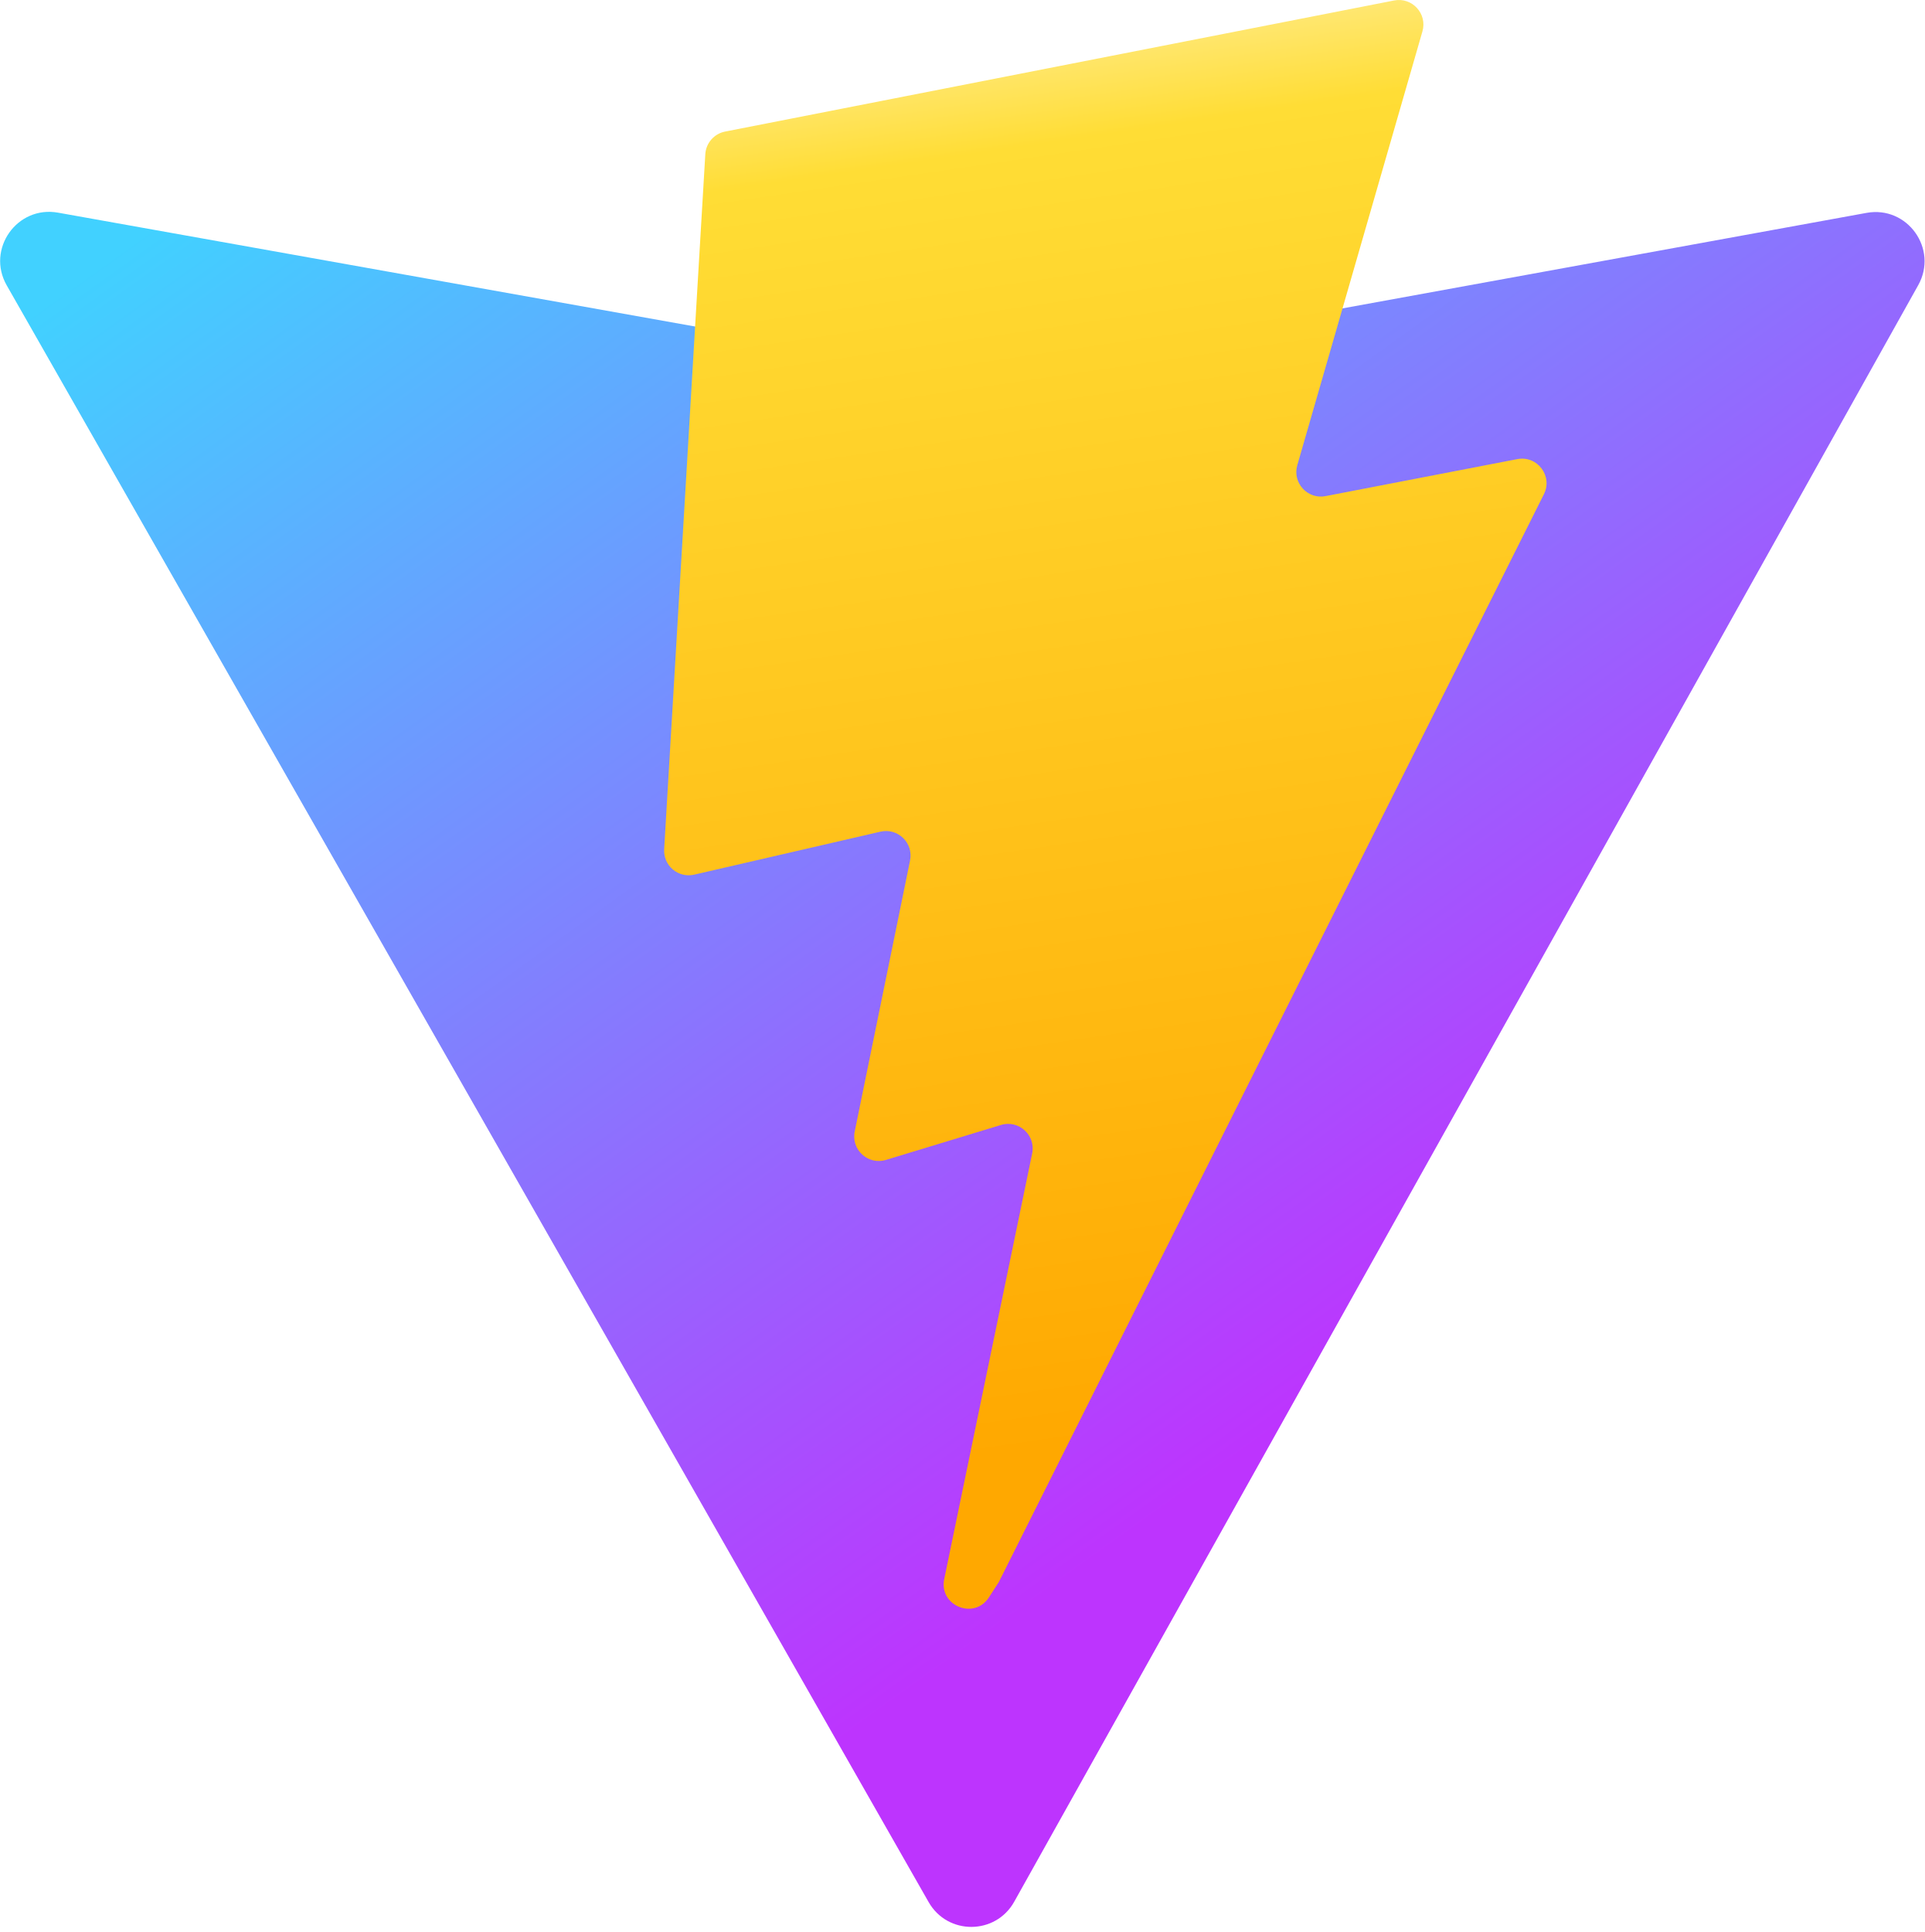
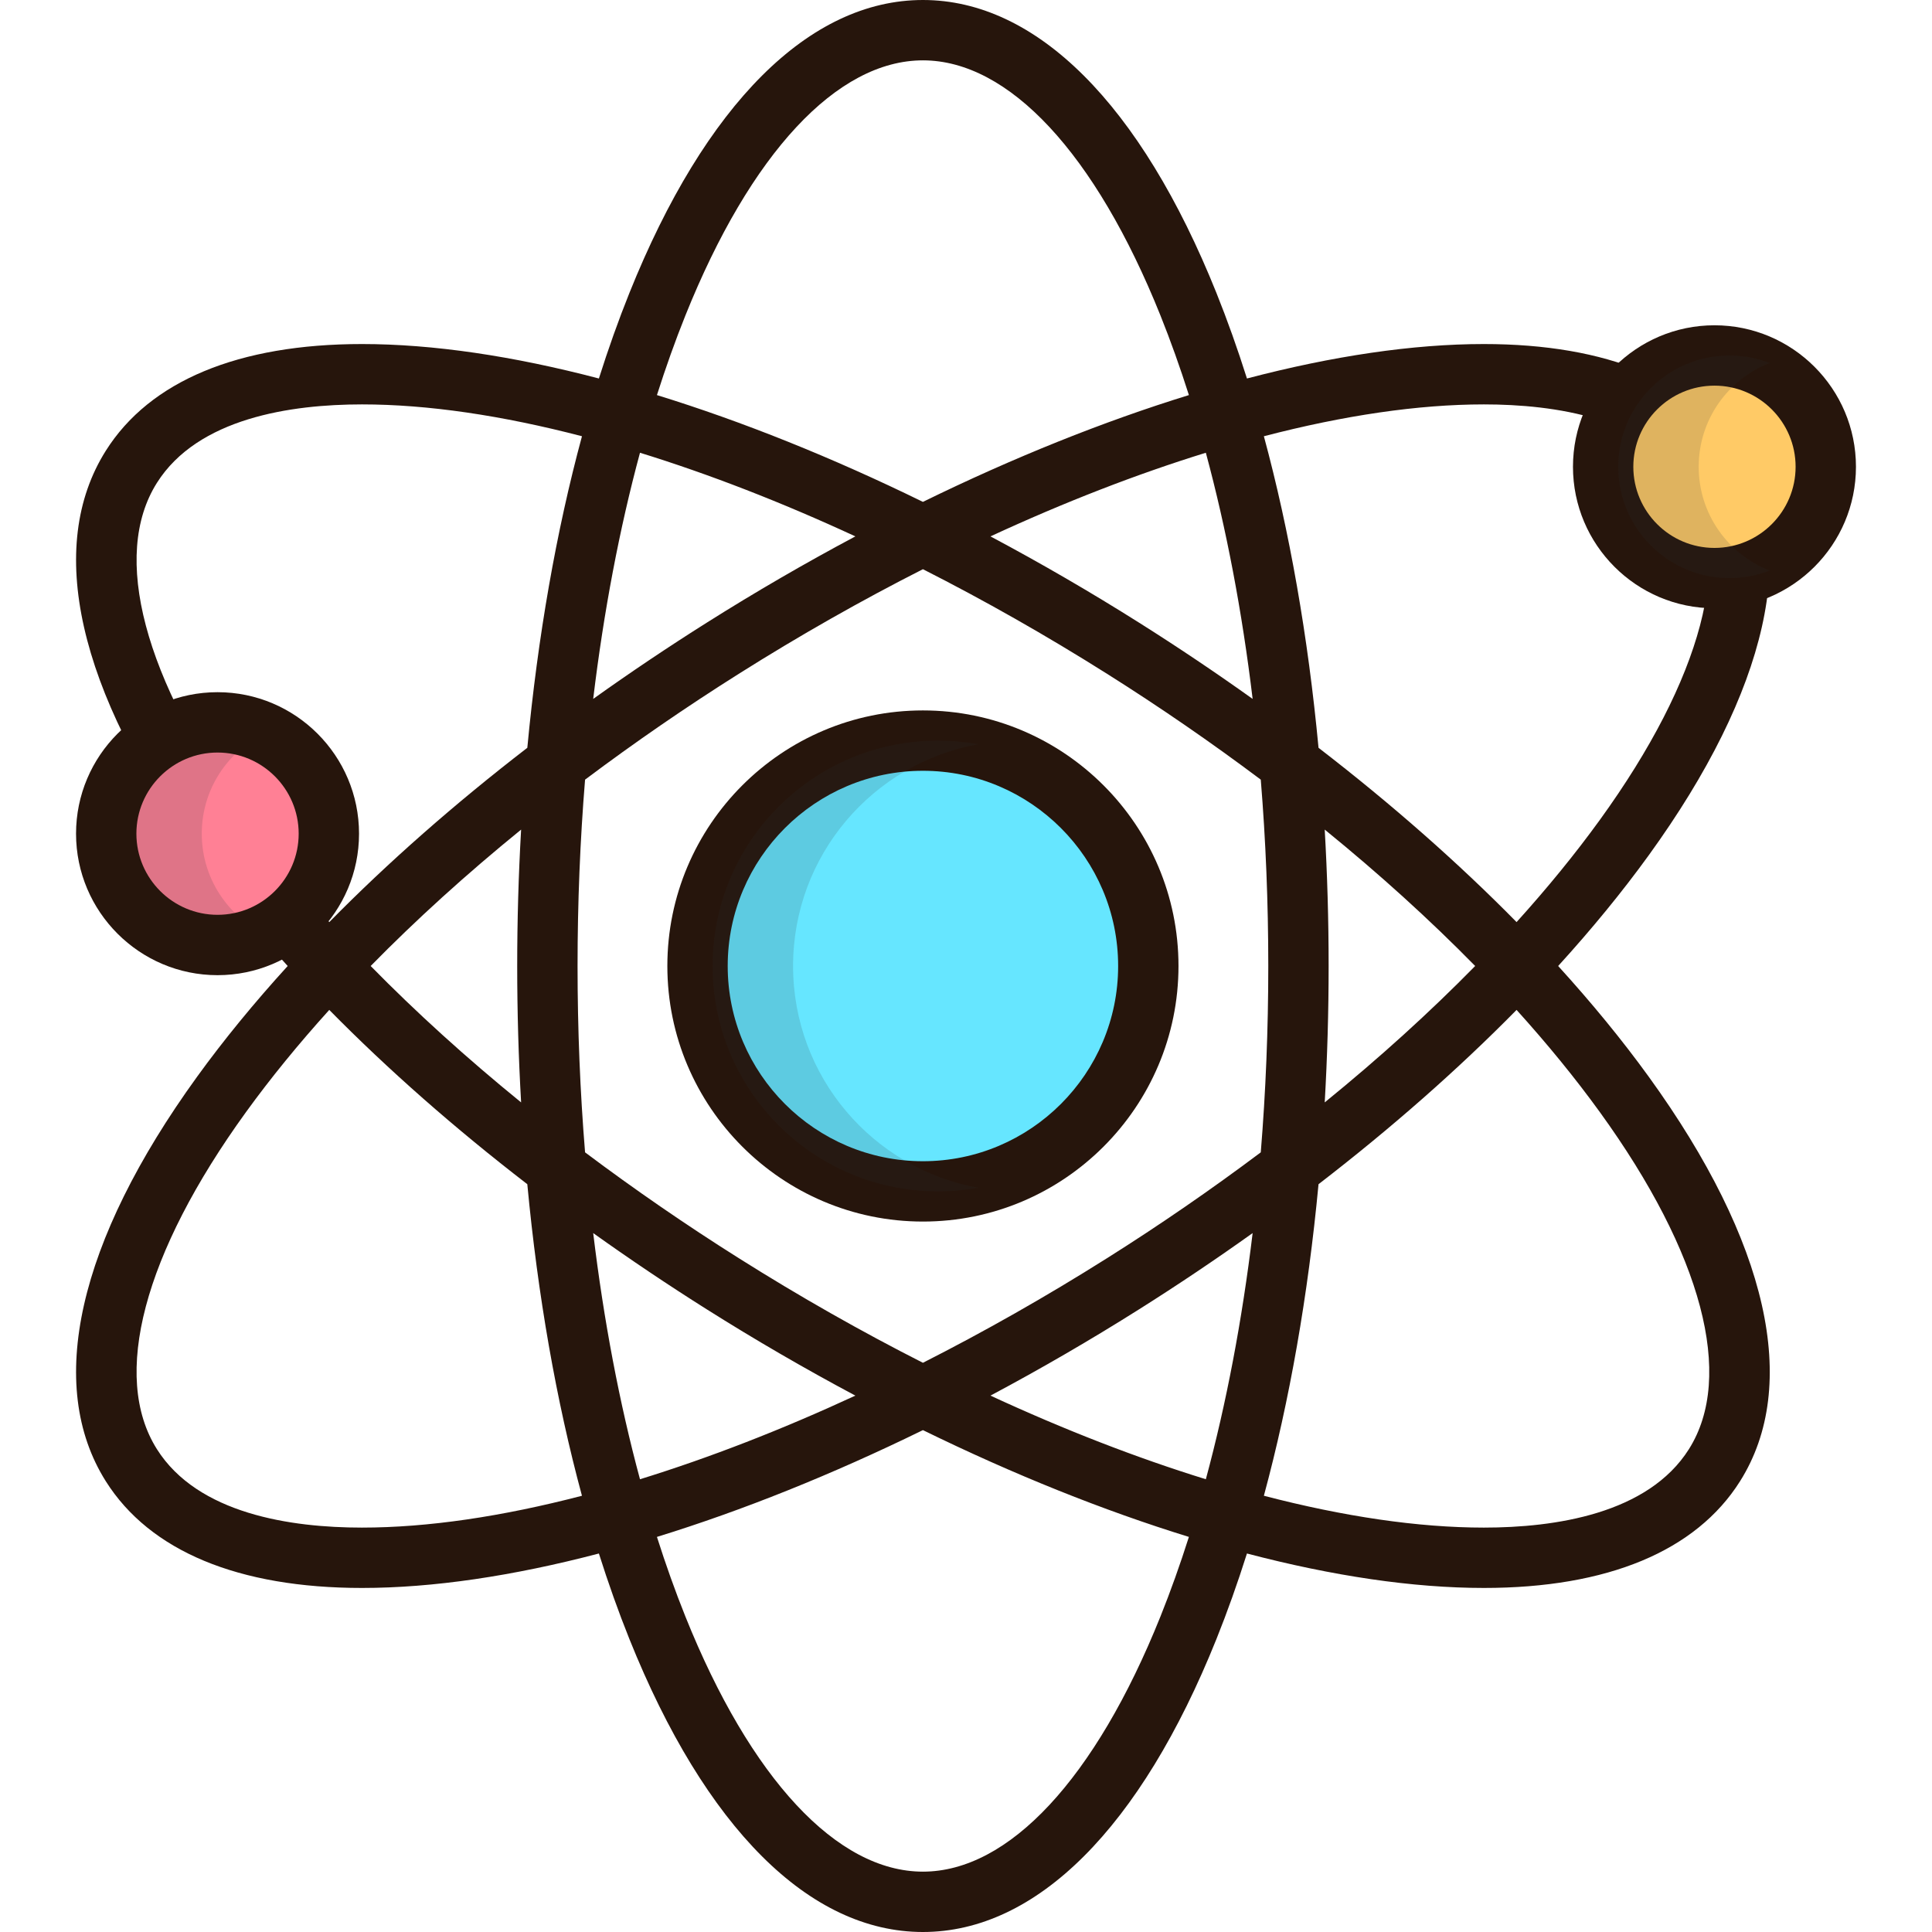
- <svg xmlns="http://www.w3.org/2000/svg" aria-hidden="true" role="img" class="iconify iconify--logos" width="31.88" height="32" preserveAspectRatio="xMidYMid meet" viewBox="0 0 256 257">
-   <defs>
-     <linearGradient id="IconifyId1813088fe1fbc01fb466" x1="-.828%" x2="57.636%" y1="7.652%" y2="78.411%">
-       <stop offset="0%" stop-color="#41D1FF" />
-       <stop offset="100%" stop-color="#BD34FE" />
-     </linearGradient>
-     <linearGradient id="IconifyId1813088fe1fbc01fb467" x1="43.376%" x2="50.316%" y1="2.242%" y2="89.03%">
-       <stop offset="0%" stop-color="#FFEA83" />
-       <stop offset="8.333%" stop-color="#FFDD35" />
-       <stop offset="100%" stop-color="#FFA800" />
-     </linearGradient>
-   </defs>
-   <path fill="url(#IconifyId1813088fe1fbc01fb466)" d="M255.153 37.938L134.897 252.976c-2.483 4.44-8.862 4.466-11.382.048L.875 37.958c-2.746-4.814 1.371-10.646 6.827-9.67l120.385 21.517a6.537 6.537 0 0 0 2.322-.004l117.867-21.483c5.438-.991 9.574 4.796 6.877 9.62Z" />
-   <path fill="url(#IconifyId1813088fe1fbc01fb467)" d="M185.432.063L96.44 17.501a3.268 3.268 0 0 0-2.634 3.014l-5.474 92.456a3.268 3.268 0 0 0 3.997 3.378l24.777-5.718c2.318-.535 4.413 1.507 3.936 3.838l-7.361 36.047c-.495 2.426 1.782 4.5 4.151 3.78l15.304-4.649c2.372-.72 4.652 1.36 4.15 3.788l-11.698 56.621c-.732 3.542 3.979 5.473 5.943 2.437l1.313-2.028l72.516-144.72c1.215-2.423-.88-5.186-3.54-4.672l-25.505 4.922c-2.396.462-4.435-1.77-3.759-4.114l16.646-57.705c.677-2.35-1.37-4.583-3.769-4.113Z" />
+ <svg xmlns="http://www.w3.org/2000/svg" version="1.1" width="512" height="512" x="0" y="0" viewBox="0 0 512 512" style="enable-background:new 0 0 512 512" xml:space="preserve" class="">
+   <g>
+     <path d="M412.927 255.999c8.895-9.768 16.941-19.581 24.003-29.338 31.637-43.711 40.227-81.792 24.186-107.226-11.661-18.488-35.134-28.26-67.884-28.26-18.805 0-40.056 3.166-62.777 9.129-2.493-7.875-5.185-15.442-8.077-22.647C302.281 27.579 274.653 0 244.584 0c-30.071 0-57.697 27.579-77.794 77.657-2.892 7.206-5.584 14.773-8.077 22.647-22.721-5.964-43.973-9.129-62.777-9.129-32.75 0-56.224 9.772-67.885 28.26C12.01 144.87 20.6 182.949 52.237 226.661c7.062 9.757 15.108 19.57 24.003 29.338-8.895 9.768-16.941 19.581-24.003 29.338C20.6 329.049 12.01 367.129 28.051 392.564c11.661 18.488 35.134 28.26 67.883 28.26 18.805 0 40.057-3.166 62.778-9.129 2.493 7.875 5.185 15.442 8.077 22.648C186.886 484.421 214.513 512 244.584 512c30.07 0 57.697-27.579 77.793-77.657 2.892-7.207 5.584-14.773 8.077-22.65 22.72 5.964 43.971 9.129 62.777 9.13h.01c32.742 0 56.215-9.772 67.875-28.26 16.041-25.435 7.451-63.514-24.186-107.226-7.062-9.757-15.108-19.568-24.003-29.338zM393.231 107.17c18.814 0 43.515 3.608 54.357 20.798 12.142 19.252 3.535 51.806-23.613 89.317-6.512 8.996-13.904 18.051-22.068 27.079-15.512-15.765-33.166-31.304-52.483-46.19-2.773-29.455-7.662-57.357-14.483-82.565 21.148-5.511 40.873-8.439 58.29-8.439zm-42.166 112.68c14.496 11.785 27.862 23.908 39.87 36.149-12.007 12.242-25.374 24.363-39.87 36.148.683-11.876 1.036-23.947 1.036-36.149s-.353-24.272-1.036-36.148zm-19.103-34.631a629.445 629.445 0 0 0-30.024-20.161 622.49 622.49 0 0 0-39.454-22.911c19.553-9.053 38.748-16.499 57.077-22.164 5.441 20.129 9.61 42.081 12.401 65.236zM181.633 83.614c17.246-42.973 40.189-67.62 62.951-67.62s45.705 24.647 62.95 67.62c2.693 6.711 5.203 13.758 7.537 21.088-22.607 6.973-46.394 16.513-70.488 28.301-24.094-11.788-47.88-21.326-70.488-28.301 2.333-7.33 4.844-14.377 7.538-21.088zm-12.029 36.369c18.329 5.665 37.525 13.112 57.077 22.164a622.21 622.21 0 0 0-39.454 22.911 629.445 629.445 0 0 0-30.024 20.161c2.791-23.155 6.96-45.107 12.401-65.236zM65.193 217.285c-27.149-37.511-35.755-70.065-23.613-89.317 10.842-17.19 35.543-20.798 54.357-20.798 17.417 0 37.142 2.928 58.292 8.438-6.821 25.207-11.709 53.11-14.483 82.565-19.317 14.886-36.972 30.426-52.483 46.19-8.166-9.028-15.56-18.082-22.07-27.078zm72.908 74.864c-14.496-11.785-27.862-23.908-39.87-36.148 12.007-12.242 25.374-24.364 39.87-36.149a629.971 629.971 0 0 0-1.036 36.149c0 12.203.352 24.272 1.036 36.148zM95.934 404.83c-18.813 0-43.514-3.608-54.356-20.798-12.142-19.252-3.535-51.806 23.613-89.317 6.512-8.996 13.904-18.051 22.068-27.079 15.512 15.765 33.166 31.303 52.483 46.19 2.773 29.455 7.662 57.358 14.483 82.566-21.148 5.51-40.874 8.438-58.291 8.438zm61.27-78.05a629.445 629.445 0 0 0 30.024 20.161 622.49 622.49 0 0 0 39.454 22.911c-19.553 9.053-38.749 16.499-57.078 22.164-5.441-20.129-9.61-42.081-12.4-65.236zm150.329 101.606c-17.245 42.973-40.188 67.62-62.95 67.62s-45.705-24.647-62.951-67.62c-2.693-6.711-5.204-13.758-7.537-21.089 22.608-6.973 46.394-16.513 70.488-28.301 24.093 11.788 47.88 21.326 70.487 28.3-2.332 7.331-4.843 14.378-7.537 21.09zm12.029-36.371c-18.329-5.665-37.524-13.112-57.077-22.163a622.19 622.19 0 0 0 39.453-22.911 629.445 629.445 0 0 0 30.024-20.161c-2.791 23.155-6.96 45.106-12.4 65.235zm-26.155-58.603c-16.218 10.229-32.587 19.502-48.823 27.741-16.237-8.239-32.606-17.512-48.824-27.741a607.598 607.598 0 0 1-40.711-28.028c-1.313-16.067-1.99-32.591-1.99-49.385s.677-33.317 1.99-49.385a607.35 607.35 0 0 1 40.711-28.029c16.218-10.229 32.587-19.502 48.824-27.741 16.236 8.239 32.605 17.512 48.824 27.741a607.317 607.317 0 0 1 40.71 28.028c1.313 16.067 1.99 32.591 1.99 49.385s-.677 33.317-1.99 49.385a607.748 607.748 0 0 1-40.711 28.029zm154.18 50.62c-10.842 17.189-35.536 20.798-54.348 20.798h-.007c-17.418-.001-37.143-2.93-58.292-8.439 6.821-25.207 11.709-53.109 14.483-82.564 19.317-14.886 36.972-30.426 52.483-46.19 8.164 9.028 15.557 18.083 22.068 27.079 27.148 37.509 35.754 70.063 23.613 89.316z" style="" fill="#26150c" data-original="#26150c" class="" />
+     <circle cx="244.579" cy="255.998" r="59.732" style="" fill="#66e6ff" data-original="#66e6ff" />
+     <path d="M244.584 323.727c-37.345 0-67.729-30.383-67.729-67.729s30.383-67.728 67.729-67.728 67.728 30.382 67.728 67.728-30.384 67.729-67.728 67.729zm0-119.461c-28.527 0-51.735 23.208-51.735 51.734 0 28.527 23.208 51.735 51.735 51.735 28.526 0 51.734-23.208 51.734-51.735-.002-28.526-23.209-51.734-51.734-51.734z" style="" fill="#26150c" data-original="#26150c" class="" />
+     <circle cx="454.355" cy="123.697" r="29.5" style="" fill="#ffca66" data-original="#ffca66" class="" />
+     <path d="M454.351 161.199c-20.677 0-37.497-16.82-37.497-37.497s16.82-37.498 37.497-37.498 37.497 16.821 37.497 37.498-16.82 37.497-37.497 37.497zm0-59.001c-11.857 0-21.503 9.646-21.503 21.504 0 11.857 9.646 21.503 21.503 21.503s21.503-9.646 21.503-21.503c0-11.858-9.646-21.504-21.503-21.504z" style="" fill="#26150c" data-original="#26150c" class="" />
+     <circle cx="57.653" cy="220.929" r="29.5" style="" fill="#ff8095" data-original="#ff8095" />
+     <path d="M210.172 255.999c0-29.347 21.171-53.733 49.068-58.763a60.035 60.035 0 0 0-10.663-.968c-32.989 0-59.731 26.743-59.731 59.731 0 32.989 26.743 59.731 59.731 59.731 3.641 0 7.2-.343 10.663-.968-27.898-5.029-49.068-29.415-49.068-58.763zM450.17 123.702c0-12.532 7.817-23.231 18.838-27.505a29.398 29.398 0 0 0-10.663-1.995c-16.292 0-29.5 13.208-29.5 29.5s13.208 29.5 29.5 29.5c3.762 0 7.355-.711 10.663-1.995-11.02-4.275-18.838-14.974-18.838-27.505zM53.469 220.933c0-12.532 7.817-23.23 18.838-27.505a29.398 29.398 0 0 0-10.663-1.995c-16.292 0-29.5 13.208-29.5 29.5s13.208 29.5 29.5 29.5c3.762 0 7.355-.711 10.663-1.995-11.021-4.274-18.838-14.973-18.838-27.505z" style="opacity:0.15;enable-background:new ;" fill="#293133" data-original="#293133" class="" />
+     <path d="M57.649 258.431c-20.677 0-37.497-16.82-37.497-37.497s16.82-37.497 37.497-37.497 37.498 16.82 37.498 37.497-16.821 37.497-37.498 37.497zm0-59.001c-11.857 0-21.503 9.646-21.503 21.503s9.646 21.503 21.503 21.503c11.858 0 21.504-9.646 21.504-21.503 0-11.856-9.645-21.503-21.504-21.503z" style="" fill="#26150c" data-original="#26150c" class="" />
+   </g>
</svg>
